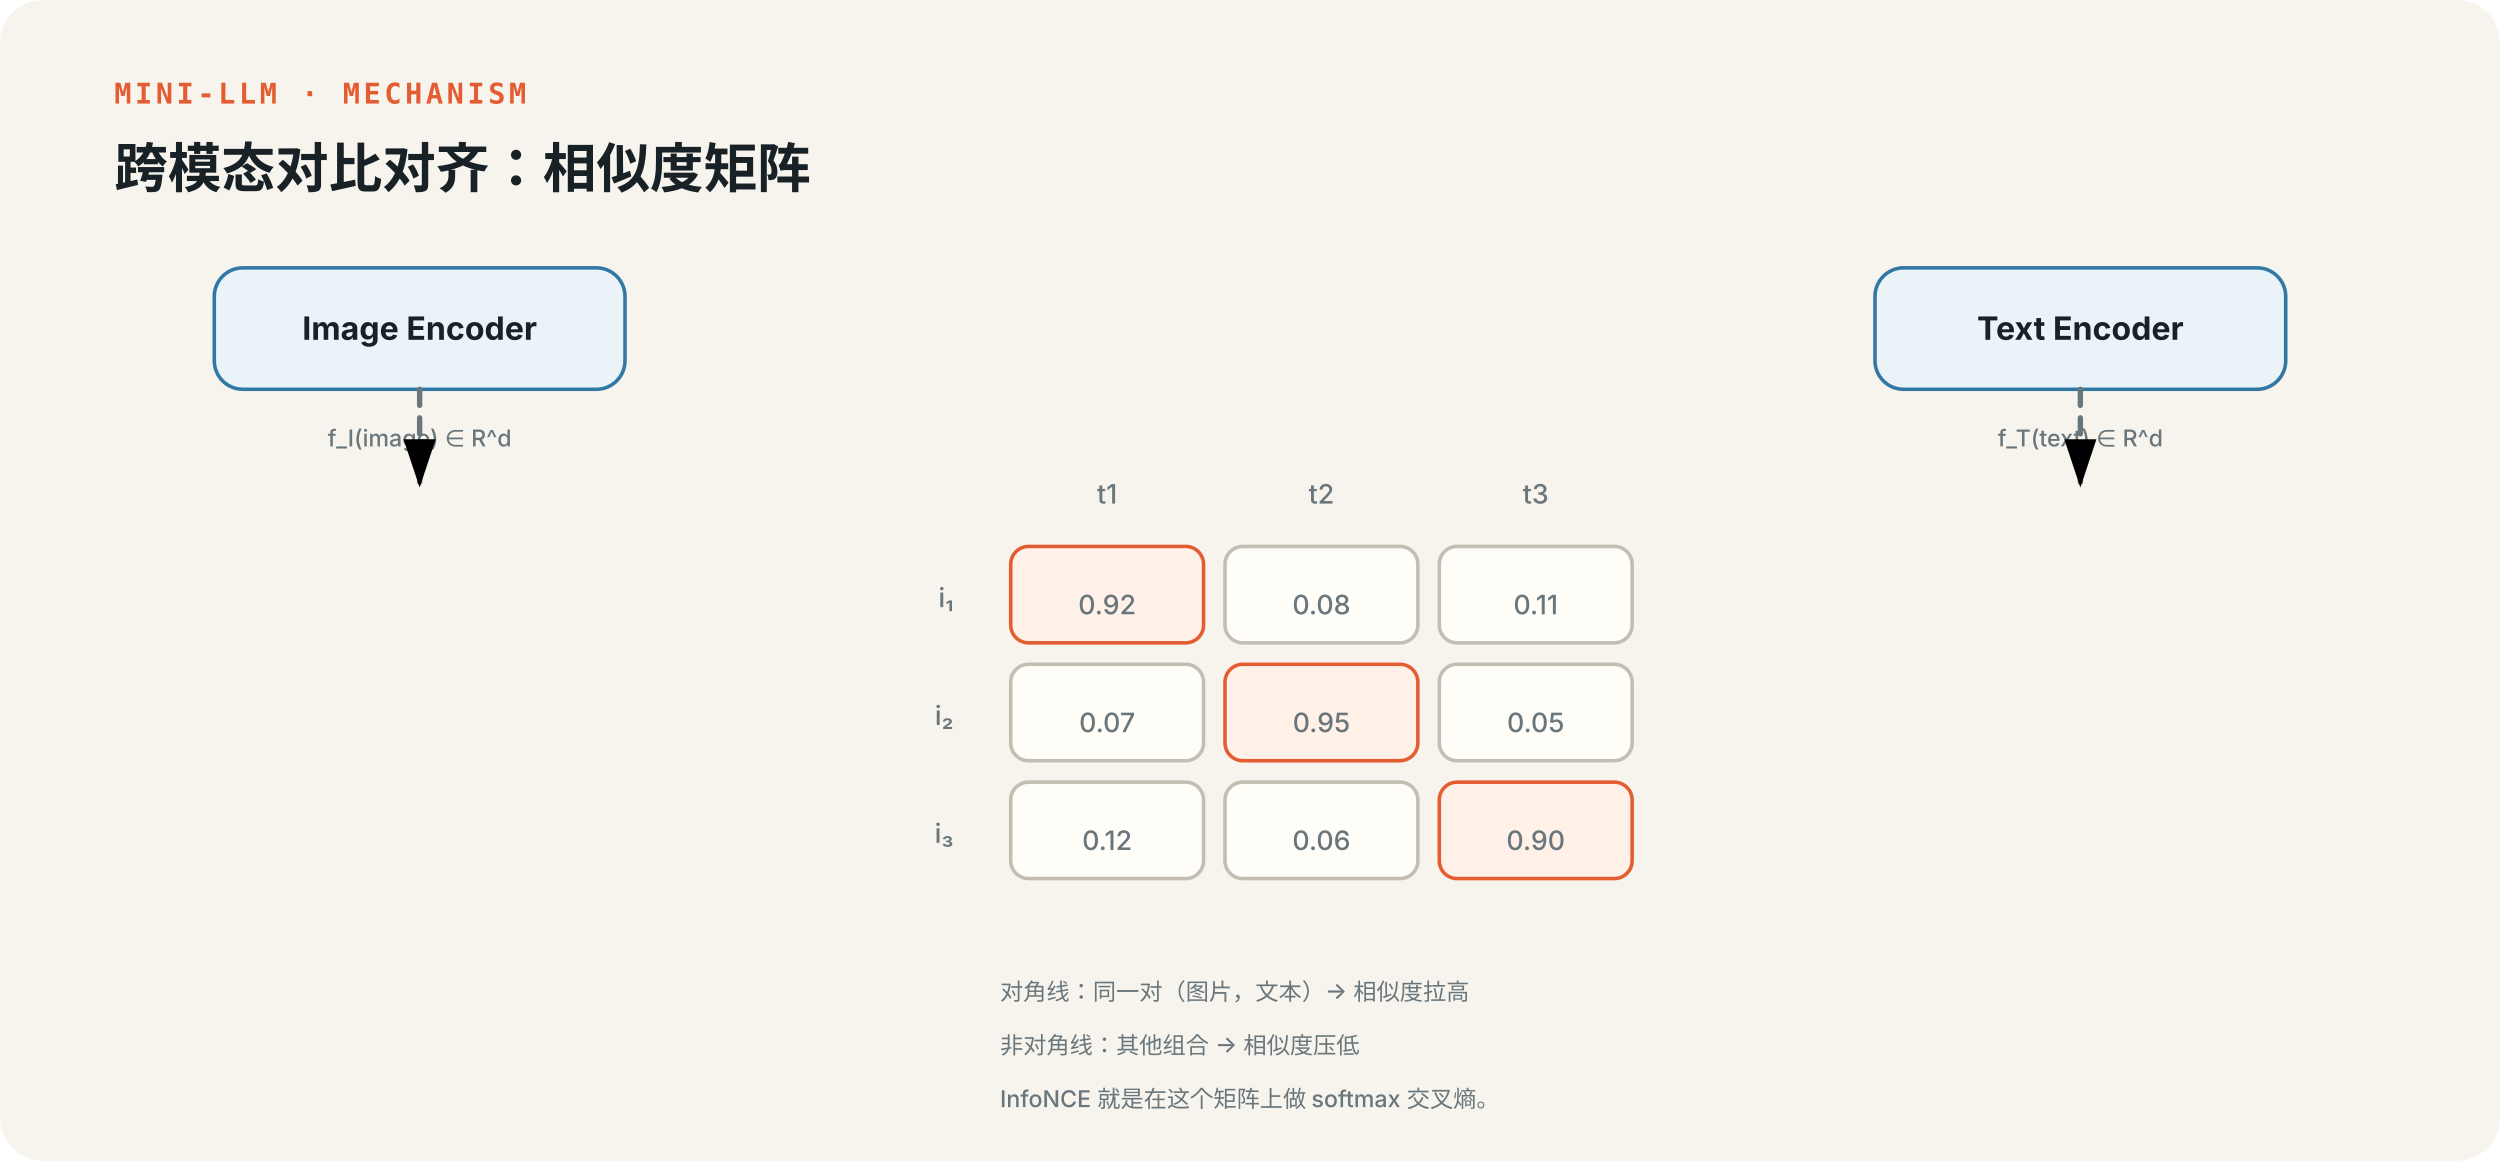
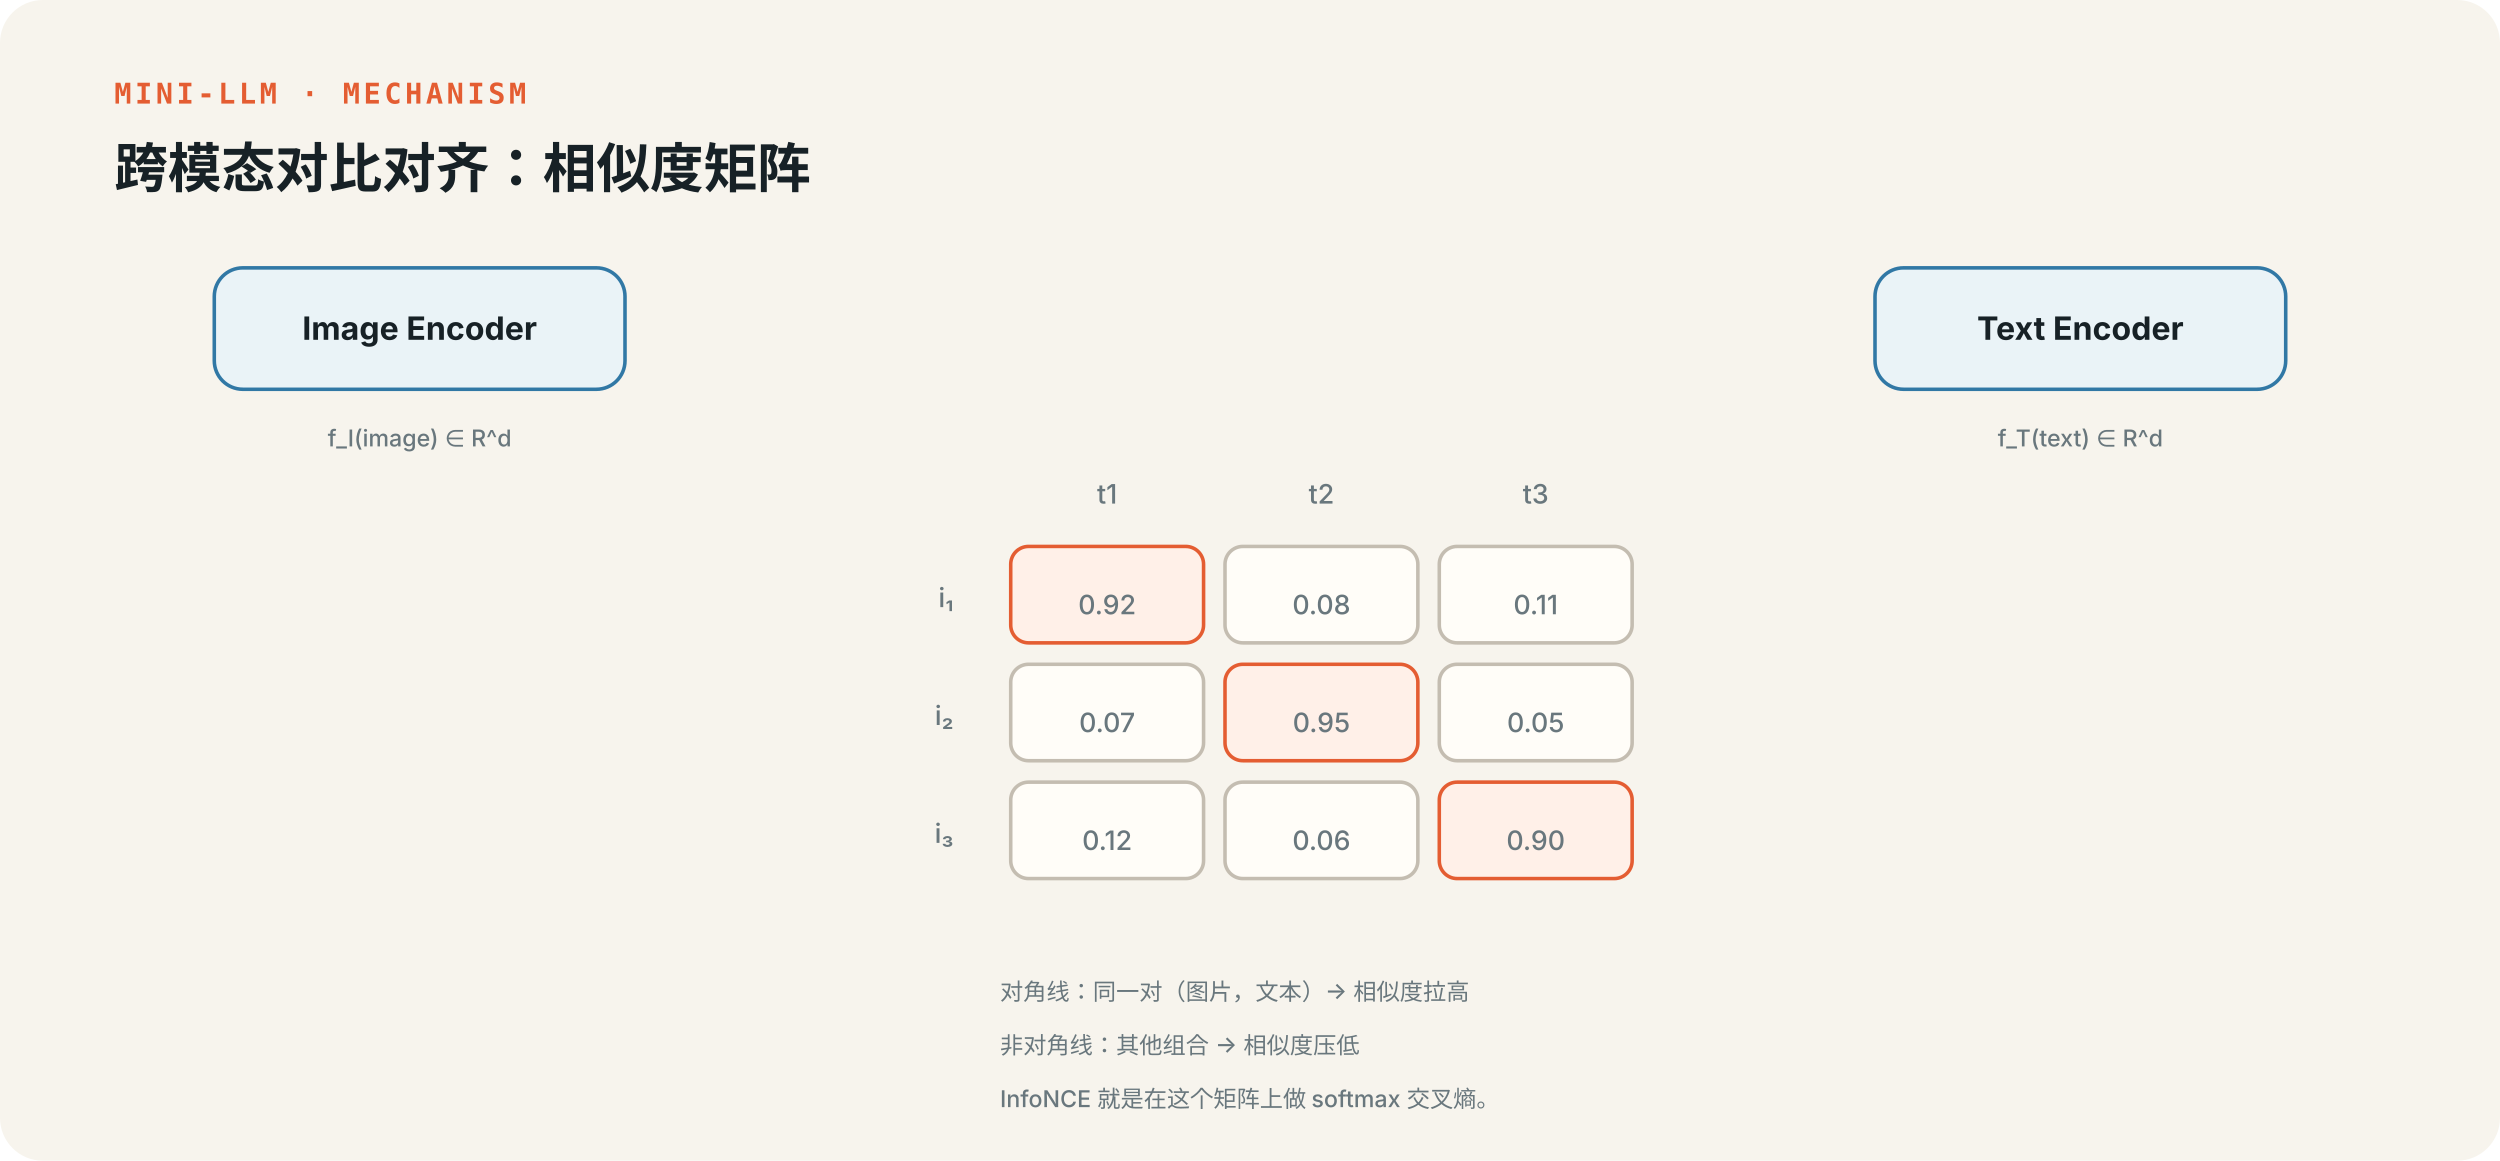
<svg xmlns="http://www.w3.org/2000/svg" width="1400" height="650" viewBox="0 0 1400 650" role="img" aria-labelledby="title desc">
  <defs>
    <marker id="arrow" markerWidth="10" markerHeight="10" refX="8" refY="3" orient="auto">
      <path d="M0,0 L0,6 L9,3 z" fill="currentColor" />
    </marker>
  </defs>
  <style>:root{color-scheme:light dark}.bg{fill:#f7f4ed}.title{fill:#172126;font:700 30px Inter,"Noto Sans SC","Microsoft YaHei",sans-serif}.kicker{fill:#e45d32;font:700 16px ui-monospace,Consolas,monospace;letter-spacing:2px}.box{fill:#fffdf8;stroke:#c4bdb1;stroke-width:2}.box.hot{fill:#fff0e8;stroke:#e45d32}.box.cool{fill:#eaf3f7;stroke:#3178a5}.box.good{fill:#eaf4ec;stroke:#4f8b62}.label{fill:#172126;font:650 18px Inter,"Noto Sans SC","Microsoft YaHei",sans-serif}.small{fill:#69777d;font:500 15px Inter,"Noto Sans SC","Microsoft YaHei",sans-serif}.tiny{fill:#69777d;font:500 13px Inter,"Noto Sans SC","Microsoft YaHei",sans-serif}.edge{color:#69777d;fill:none;stroke:currentColor;stroke-width:3;stroke-linecap:round;stroke-linejoin:round}.accent-edge{color:#e45d32;fill:none;stroke:currentColor;stroke-width:4;stroke-linecap:round;stroke-linejoin:round}.axis{fill:none;stroke:#69777d;stroke-width:2}.grid{stroke:#c4bdb1;stroke-width:1;opacity:.45}.dot{stroke:#fffdf8;stroke-width:3}.area{opacity:.14}@media(prefers-color-scheme:dark){.bg{fill:#101416}.title,.label{fill:#edf2f3}.kicker{fill:#ef855d}.box{fill:#182024;stroke:#526168}.box.hot{fill:#32211c;stroke:#e17750}.box.cool{fill:#172934;stroke:#4d91bc}.box.good{fill:#192b20;stroke:#65a779}.small{fill:#a8b4b9}.tiny{fill:#a8b4b9}.grid{stroke:#3c484e}.dot{stroke:#101416}}</style>
  <rect class="bg" width="1400" height="650" rx="24" />
  <text class="kicker" x="64" y="58">MINI-LLM · MECHANISM</text>
  <text class="title" x="64" y="105">跨模态对比对齐：相似度矩阵</text>
  <rect class="box cool" x="120" y="150" width="230" height="68" rx="16" />
  <text class="label" x="235.0" y="190.3" text-anchor="middle" font-size="18">Image Encoder</text>
  <rect class="box cool" x="1050" y="150" width="230" height="68" rx="16" />
  <text class="label" x="1165.0" y="190.3" text-anchor="middle" font-size="18">Text Encoder</text>
  <text class="tiny" x="235" y="250" text-anchor="middle">f_I(image) ∈ R^d</text>
  <text class="tiny" x="1165" y="250" text-anchor="middle">f_T(text) ∈ R^d</text>
-   <path class="edge" d="M235 218 L235 270" stroke-dasharray="9 7" marker-end="url(#arrow)" />
-   <path class="edge" d="M1165 218 L1165 270" stroke-dasharray="9 7" marker-end="url(#arrow)" />
  <text class="small" x="620.0" y="282" text-anchor="middle">t1</text>
  <text class="small" x="740.0" y="282" text-anchor="middle">t2</text>
  <text class="small" x="860.0" y="282" text-anchor="middle">t3</text>
  <text class="small" x="534" y="340" text-anchor="end">i₁</text>
  <rect class="box hot" x="566" y="306" width="108" height="54" rx="10" />
  <text class="small" x="620.0" y="344" text-anchor="middle">0.92</text>
  <rect class="box" x="686" y="306" width="108" height="54" rx="10" />
  <text class="small" x="740.0" y="344" text-anchor="middle">0.08</text>
  <rect class="box" x="806" y="306" width="108" height="54" rx="10" />
  <text class="small" x="860.0" y="344" text-anchor="middle">0.11</text>
  <text class="small" x="534" y="406" text-anchor="end">i₂</text>
  <rect class="box" x="566" y="372" width="108" height="54" rx="10" />
  <text class="small" x="620.0" y="410" text-anchor="middle">0.07</text>
  <rect class="box hot" x="686" y="372" width="108" height="54" rx="10" />
  <text class="small" x="740.0" y="410" text-anchor="middle">0.95</text>
  <rect class="box" x="806" y="372" width="108" height="54" rx="10" />
  <text class="small" x="860.0" y="410" text-anchor="middle">0.05</text>
  <text class="small" x="534" y="472" text-anchor="end">i₃</text>
  <rect class="box" x="566" y="438" width="108" height="54" rx="10" />
  <text class="small" x="620.0" y="476" text-anchor="middle">0.12</text>
  <rect class="box" x="686" y="438" width="108" height="54" rx="10" />
  <text class="small" x="740.0" y="476" text-anchor="middle">0.06</text>
  <rect class="box hot" x="806" y="438" width="108" height="54" rx="10" />
  <text class="small" x="860.0" y="476" text-anchor="middle">0.90</text>
  <text class="tiny" x="560" y="560" text-anchor="start">对角线：同一对（图片，文本）→ 相似度拉高</text>
  <text class="tiny" x="560" y="590" text-anchor="start">非对角线：其他组合 → 相似度压低</text>
  <text class="tiny" x="560" y="620" text-anchor="start">InfoNCE 就是在这个矩阵上做 softmax 交叉熵。</text>
</svg>
